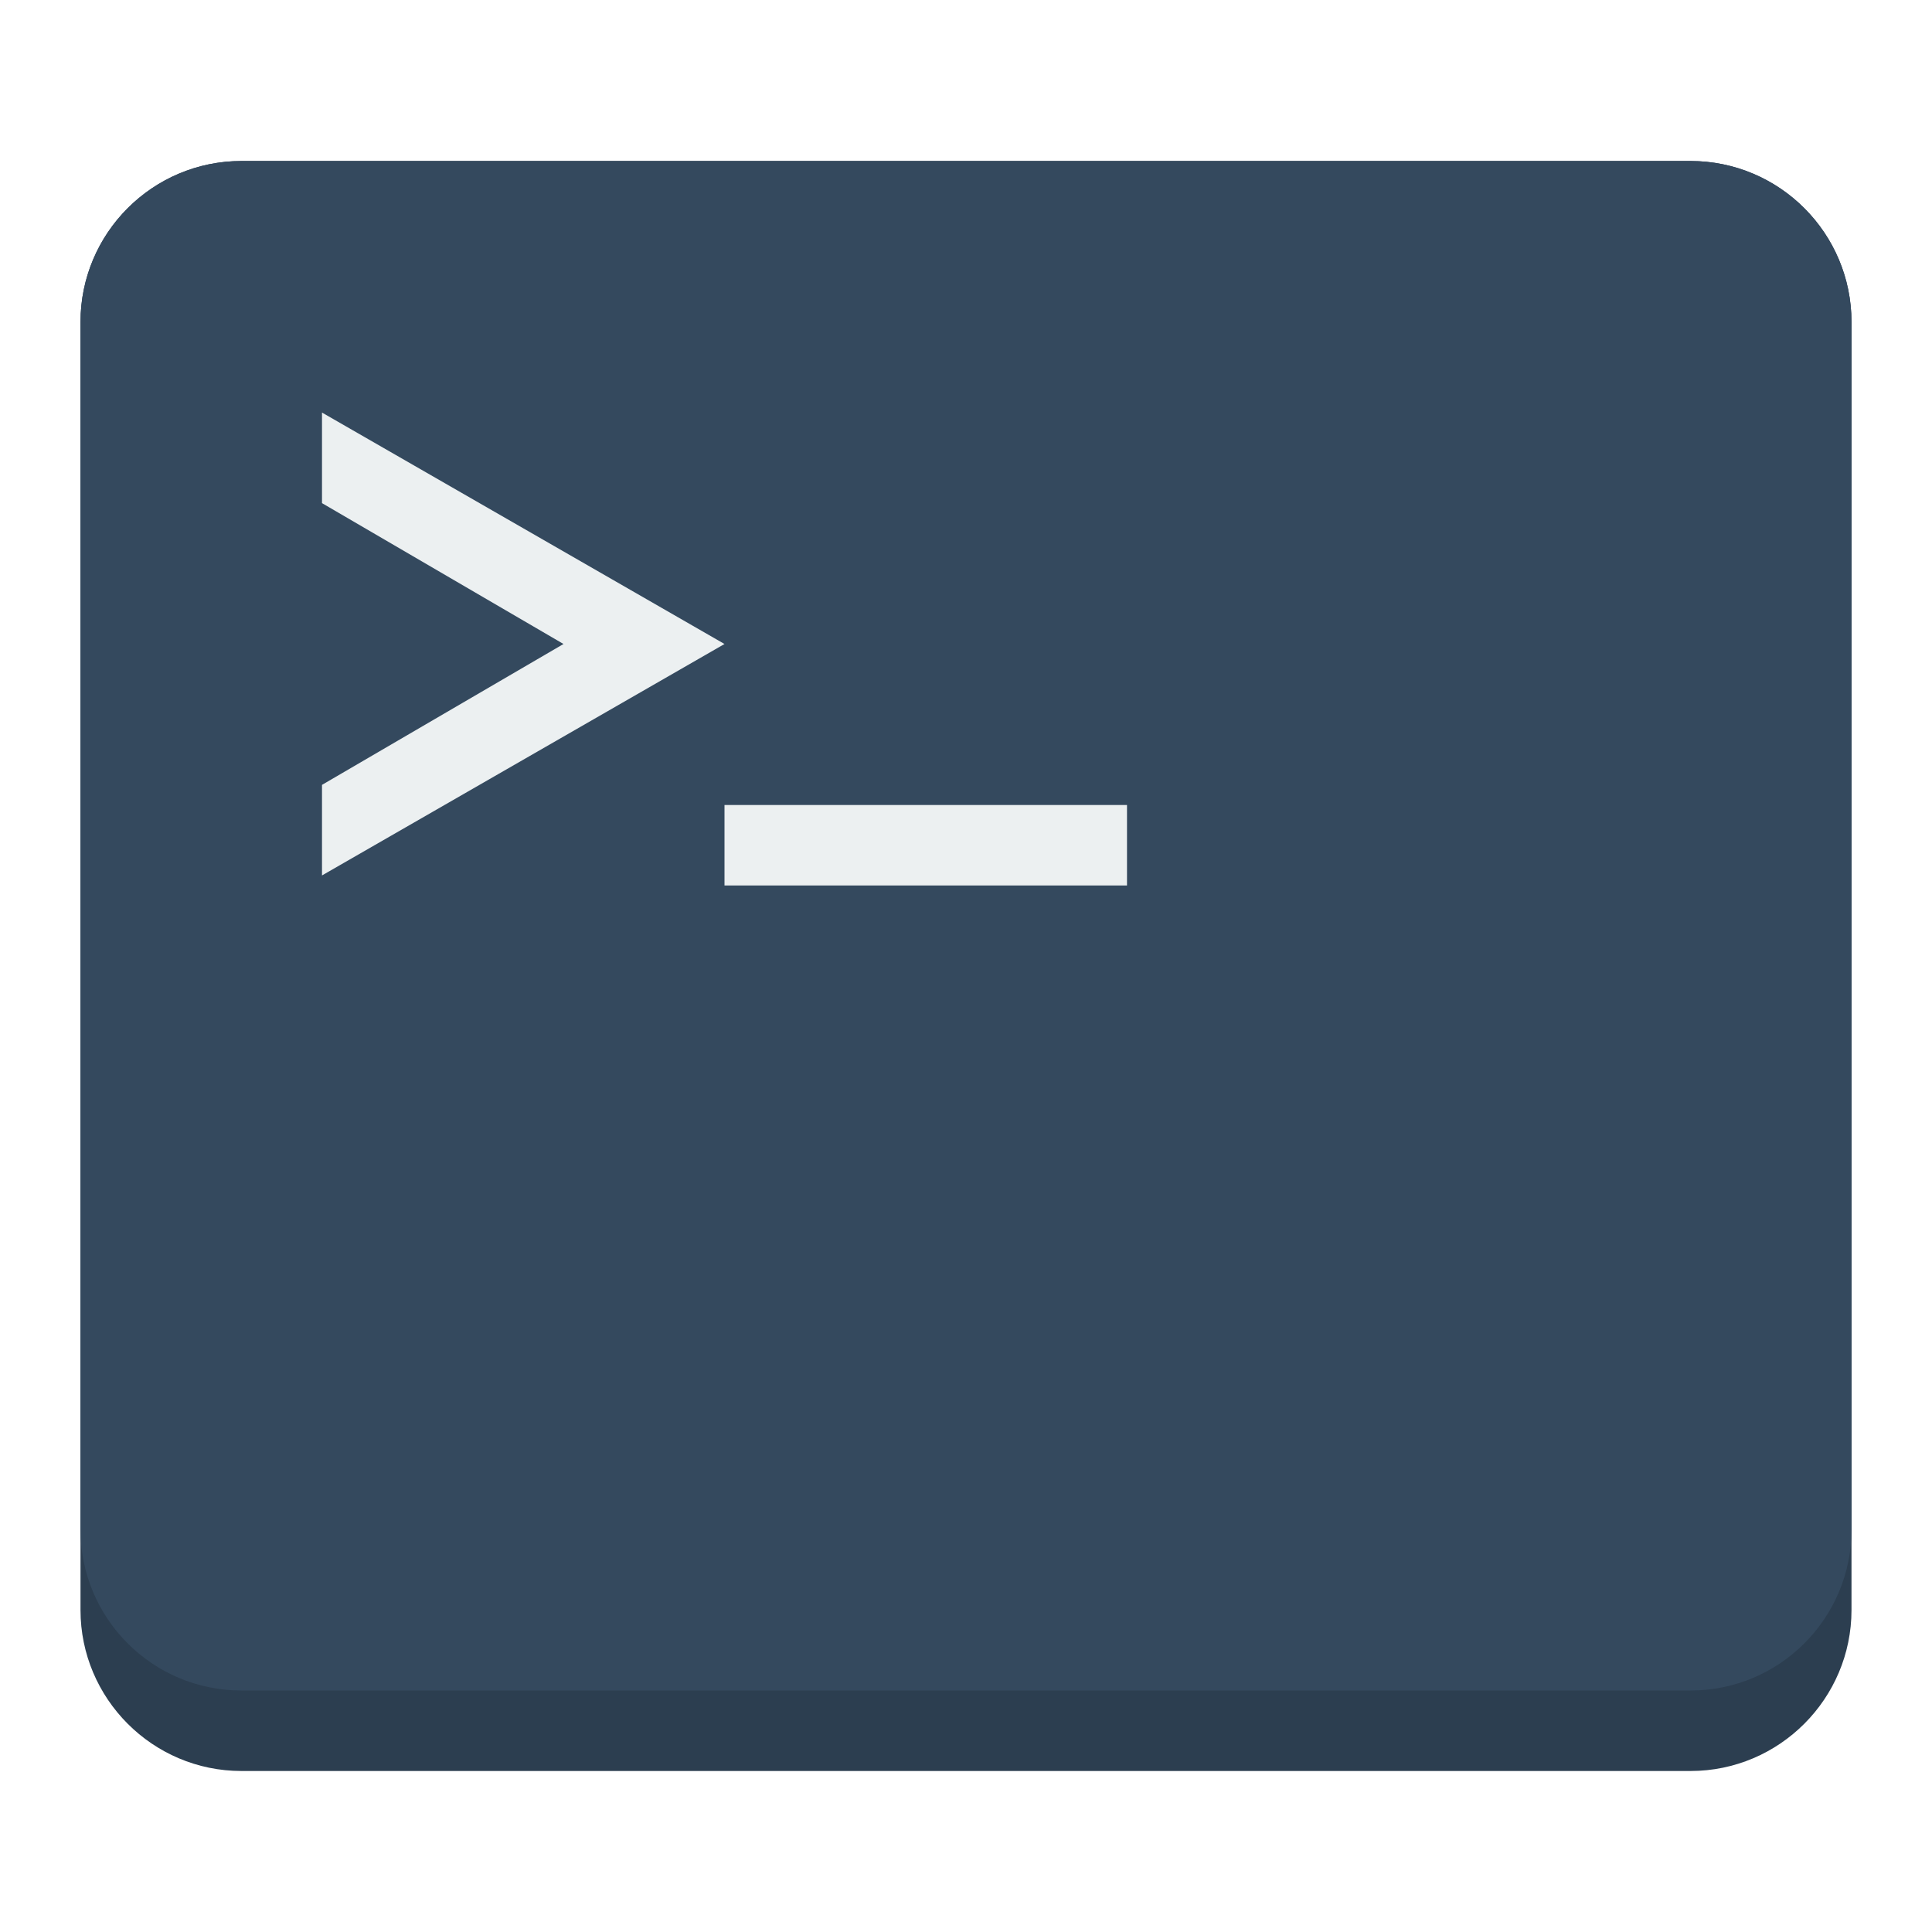
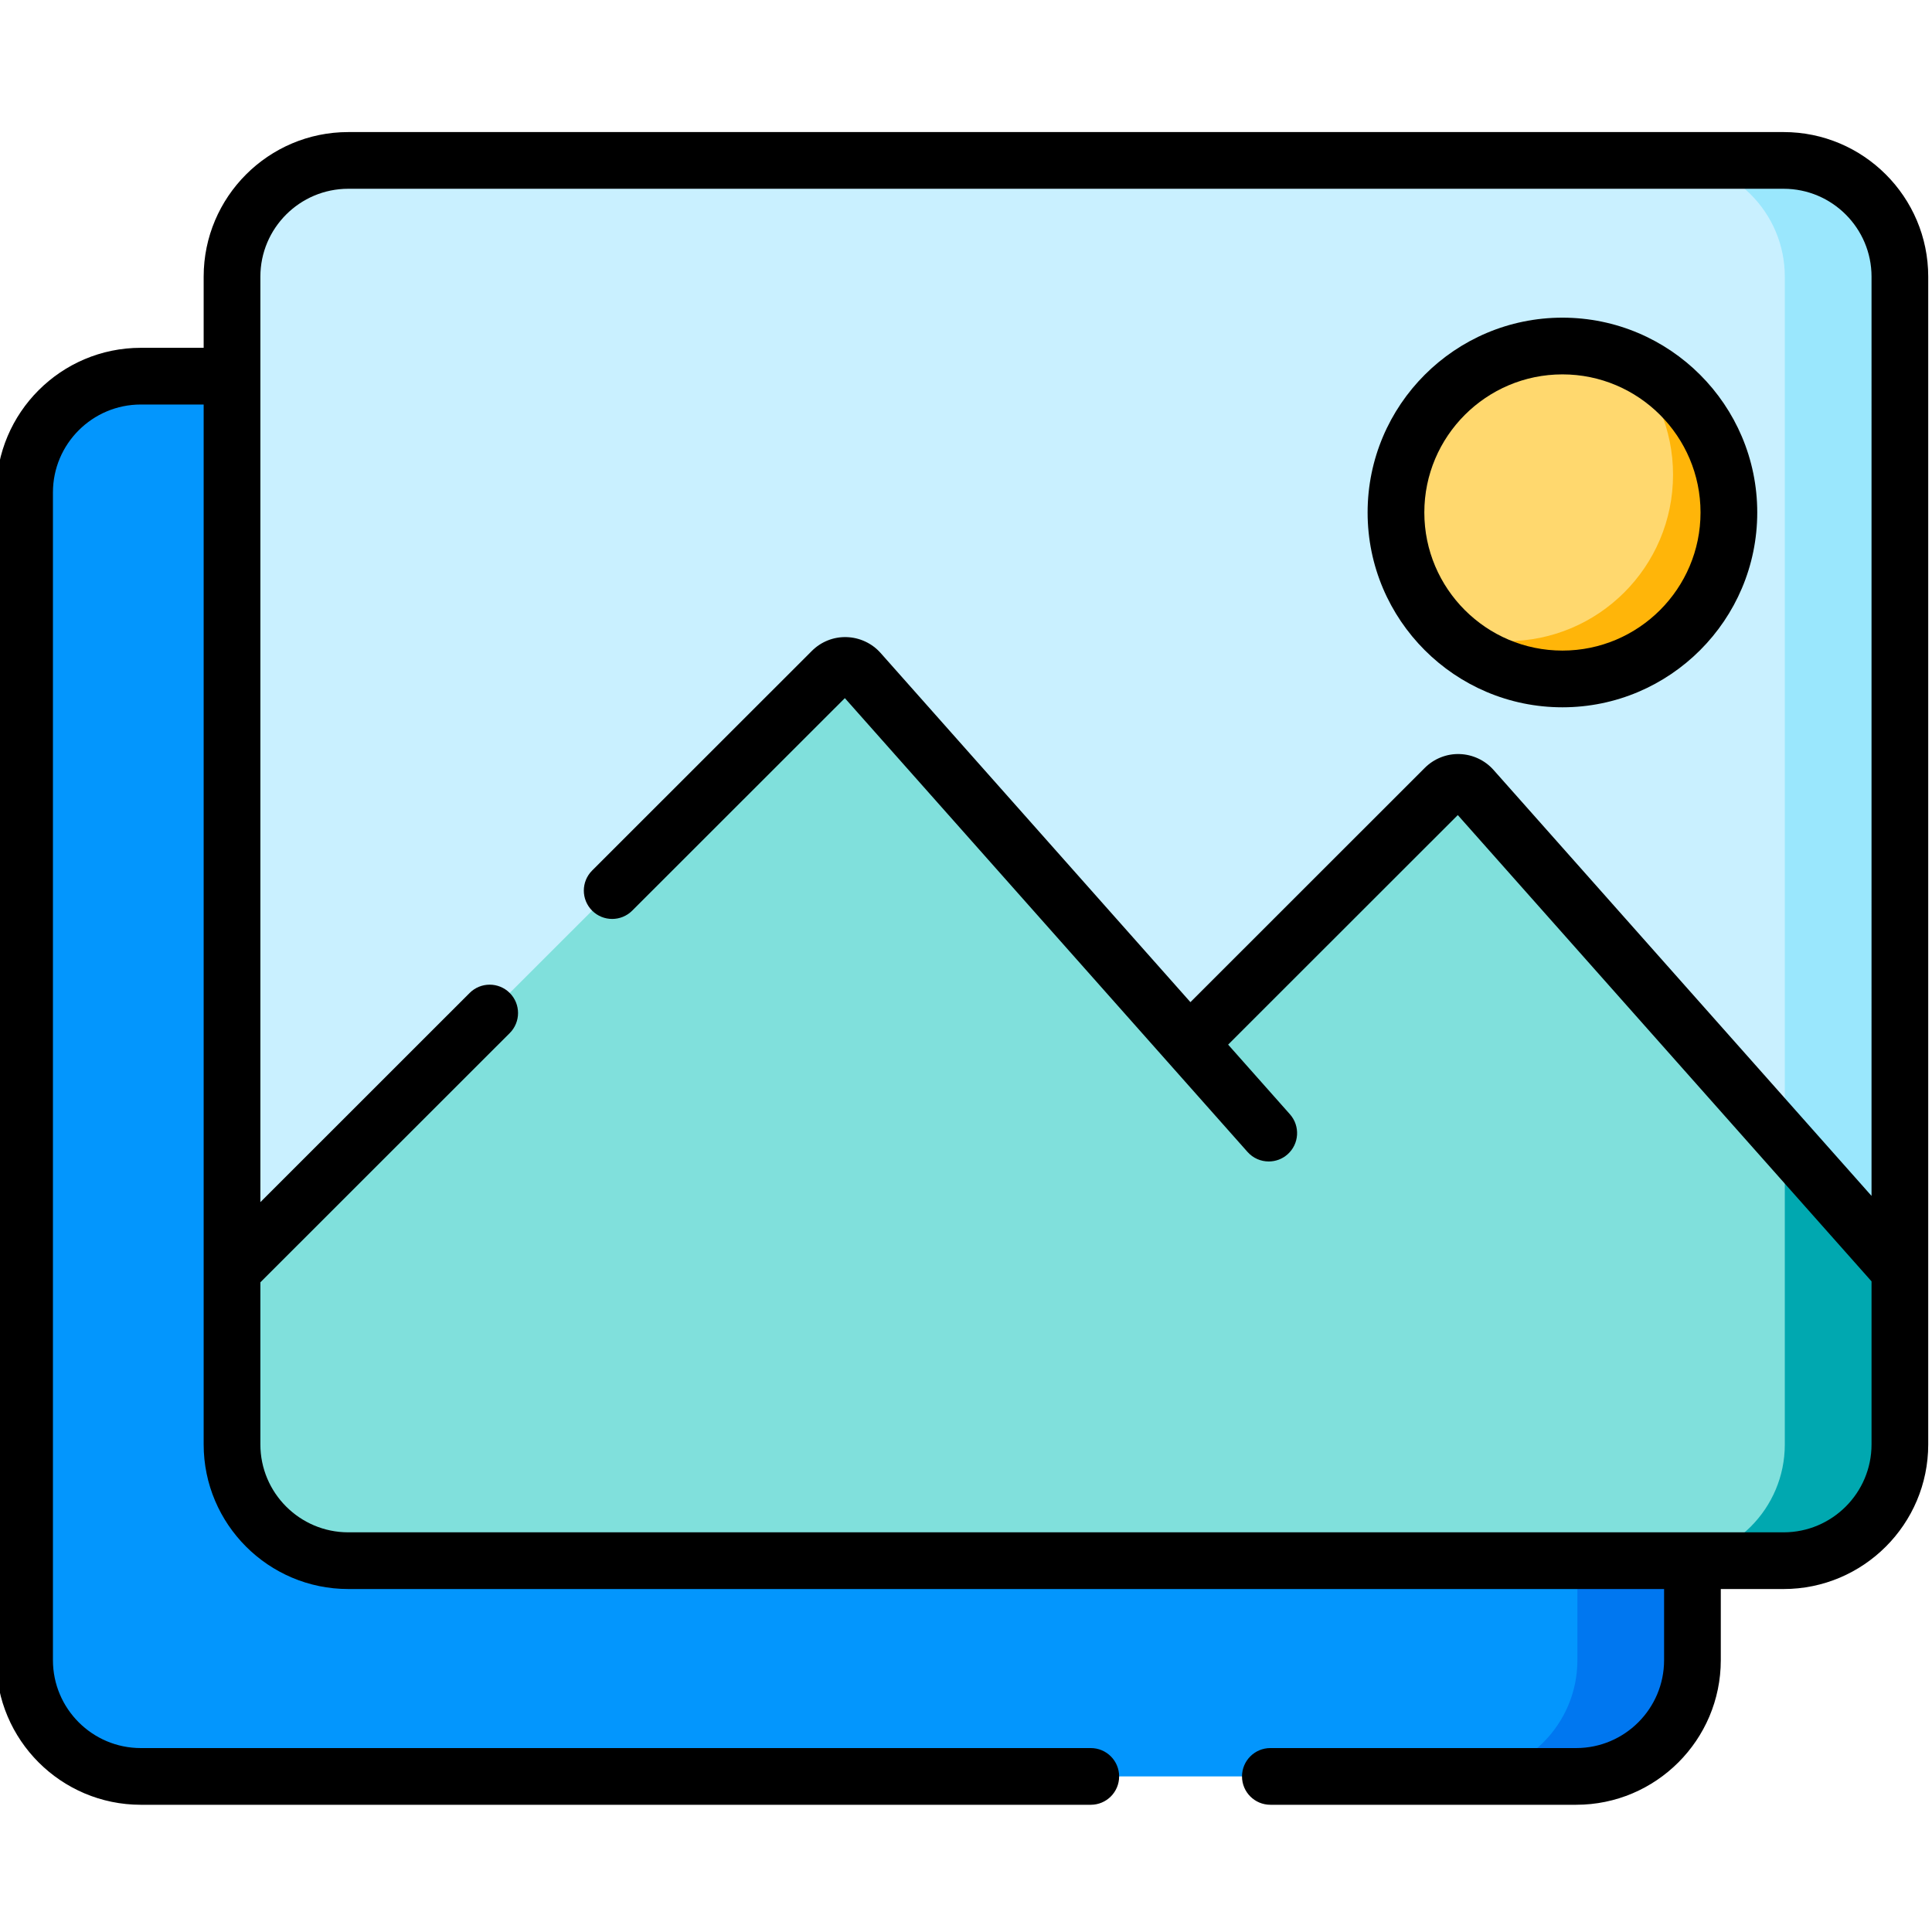
- <svg xmlns="http://www.w3.org/2000/svg" height="24" version="1.1" width="24">
-   <g transform="translate(0 -1028.4)">
-     <path d="m3 1030.4c-1.105 0-2 0.9-2 2v7 2 7c0 1.1 0.895 2 2 2h9 9c1.105 0 2-0.9 2-2v-7-2-7c0-1.1-0.895-2-2-2h-9-9z" fill="#2c3e50" />
-     <path d="m3 2c-1.105 0-2 0.895-2 2v3 3 1 1 1 3 3c0 1.105 0.895 2 2 2h9 9c1.105 0 2-0.895 2-2v-3-4-2-3-3c0-1.105-0.895-2-2-2h-9-9z" fill="#34495e" transform="translate(0 1028.4)" />
-     <path d="m4 5.125v1.125l3 1.75-3 1.75v1.125l5-2.875-5-2.875zm5 4.875v1h5v-1h-5z" fill="#ecf0f1" transform="translate(0 1028.4)" />
-   </g>
+ <svg xmlns="http://www.w3.org/2000/svg" height="511pt" viewBox="1 -34 511.999 511" width="511pt">
+   <path d="m418.711 436.27h-380.391c-17.016 0-30.805-13.789-30.805-30.805v-309.473c0-17.012 13.789-30.805 30.805-30.805h380.391c17.012 0 30.805 13.793 30.805 30.805v309.473c0 17.016-13.793 30.805-30.805 30.805zm0 0" fill="#0396fd" />
+   <path d="m449.512 95.996v309.473c0 17.012-13.785 30.801-30.801 30.801h-30.496c17.012 0 30.809-13.789 30.809-30.801v-309.473c0-17.012-13.797-30.809-30.809-30.809h30.496c17.016 0 30.801 13.797 30.801 30.809zm0 0" fill="#0077f0" />
+   <path d="m473.68 379.098h-380.391c-17.012 0-30.805-13.793-30.805-30.809v-309.469c0-17.016 13.793-30.805 30.805-30.805h380.391c17.016 0 30.805 13.789 30.805 30.805v309.469c0 17.016-13.789 30.809-30.805 30.809zm0 0" fill="#c9f0ff" />
+   <path d="m504.48 38.82v309.473c0 17.016-13.785 30.801-30.797 30.801h-30.5c17.012 0 30.809-13.785 30.809-30.801v-309.473c0-17.012-13.797-30.809-30.809-30.809h30.5c17.012 0 30.797 13.797 30.797 30.809zm0 0" fill="#9ae7fd" />
+   <path d="m504.484 302.215-113.301-127.688c-1.914-2.156-5.25-2.254-7.289-.219l-67.75 67.719-87.398-98.492c-1.914-2.156-5.246-2.258-7.289-.219l-158.973 158.898v46.074c0 17.016 13.793 30.809 30.805 30.809h380.391c17.016 0 30.805-13.793 30.805-30.809zm0 0" fill="#80e0dc" />
+   <path d="m504.48 302.215v46.078c0 17.016-13.785 30.801-30.797 30.801h-30.5c17.012 0 30.809-13.785 30.809-30.801v-80.438zm0 0" fill="#00a8b0" />
+   <path d="m459.172 101.312c0 24.363-19.75 44.113-44.113 44.113-24.363 0-44.113-19.75-44.113-44.113s19.75-44.113 44.113-44.113c24.363 0 44.113 19.75 44.113 44.113zm0 0" fill="#ffd86e" />
+   <path d="m459.168 101.316c0 24.359-19.75 44.109-44.109 44.109-12.375 0-23.562-5.098-31.578-13.312 5.172 2.133 10.84 3.305 16.781 3.305 24.359 0 44.109-19.75 44.109-44.109 0-11.984-4.777-22.848-12.531-30.805 16.035 6.605 27.328 22.387 27.328 40.812zm0 0" fill="#ffb509" />
+   <path d="m415.059 49.684c-28.469 0-51.629 23.16-51.629 51.629s23.16 51.629 51.629 51.629 51.629-23.16 51.629-51.629-23.16-51.629-51.629-51.629zm0 88.227c-20.184 0-36.598-16.418-36.598-36.598s16.418-36.598 36.598-36.598c20.18 0 36.598 16.418 36.598 36.598s-16.418 36.598-36.598 36.598zm0 0" />
+   <path d="m473.68.5h-380.391c-21.129 0-38.316 17.188-38.316 38.316v18.859h-16.652c-21.129 0-38.32 17.188-38.32 38.32v309.469c0 21.133 17.191 38.32 38.32 38.32h251.746c4.152 0 7.516-3.363 7.516-7.516 0-4.148-3.363-7.512-7.516-7.512h-251.746c-12.844 0-23.293-10.449-23.293-23.293v-309.469c0-12.844 10.449-23.293 23.293-23.293h16.652v275.59c0 21.129 17.188 38.316 38.316 38.316h348.711v18.855c0 12.844-10.449 23.293-23.289 23.293h-81.051c-4.152 0-7.516 3.363-7.516 7.512 0 4.152 3.363 7.516 7.516 7.516h81.051c21.129 0 38.316-17.188 38.316-38.32v-18.855h16.652c21.129 0 38.32-17.188 38.32-38.316v-309.477c0-21.129-17.191-38.316-38.32-38.316zm23.293 281.926-100.168-112.883c-2.277-2.57-5.559-4.105-8.992-4.207-3.43-.125-6.801 1.23-9.23 3.66l-62.109 62.082-82.105-92.531c-2.277-2.57-5.559-4.102-8.992-4.203-3.469-.125-6.801 1.23-9.23 3.66l-58.223 58.195c-2.938 2.934-2.938 7.691-.004 10.629 2.934 2.938 7.691 2.934 10.625 0l56.348-56.316 106.715 120.266c1.484 1.672 3.551 2.523 5.625 2.523 1.773 0 3.555-.621 4.984-1.891 3.105-2.758 3.387-7.504.633-10.609l-16.383-18.465 60.863-60.832 109.645 123.566v43.219c0 12.844-10.449 23.293-23.293 23.293h-380.391c-12.84 0-23.289-10.449-23.289-23.293v-42.961l66.082-66.047c2.934-2.938 2.938-7.695.004-10.629-2.938-2.938-7.695-2.938-10.629-.004l-55.457 55.434v-245.266c0-12.84 10.449-23.289 23.289-23.289h380.391c12.844 0 23.293 10.449 23.293 23.289zm0 0" />
</svg>
